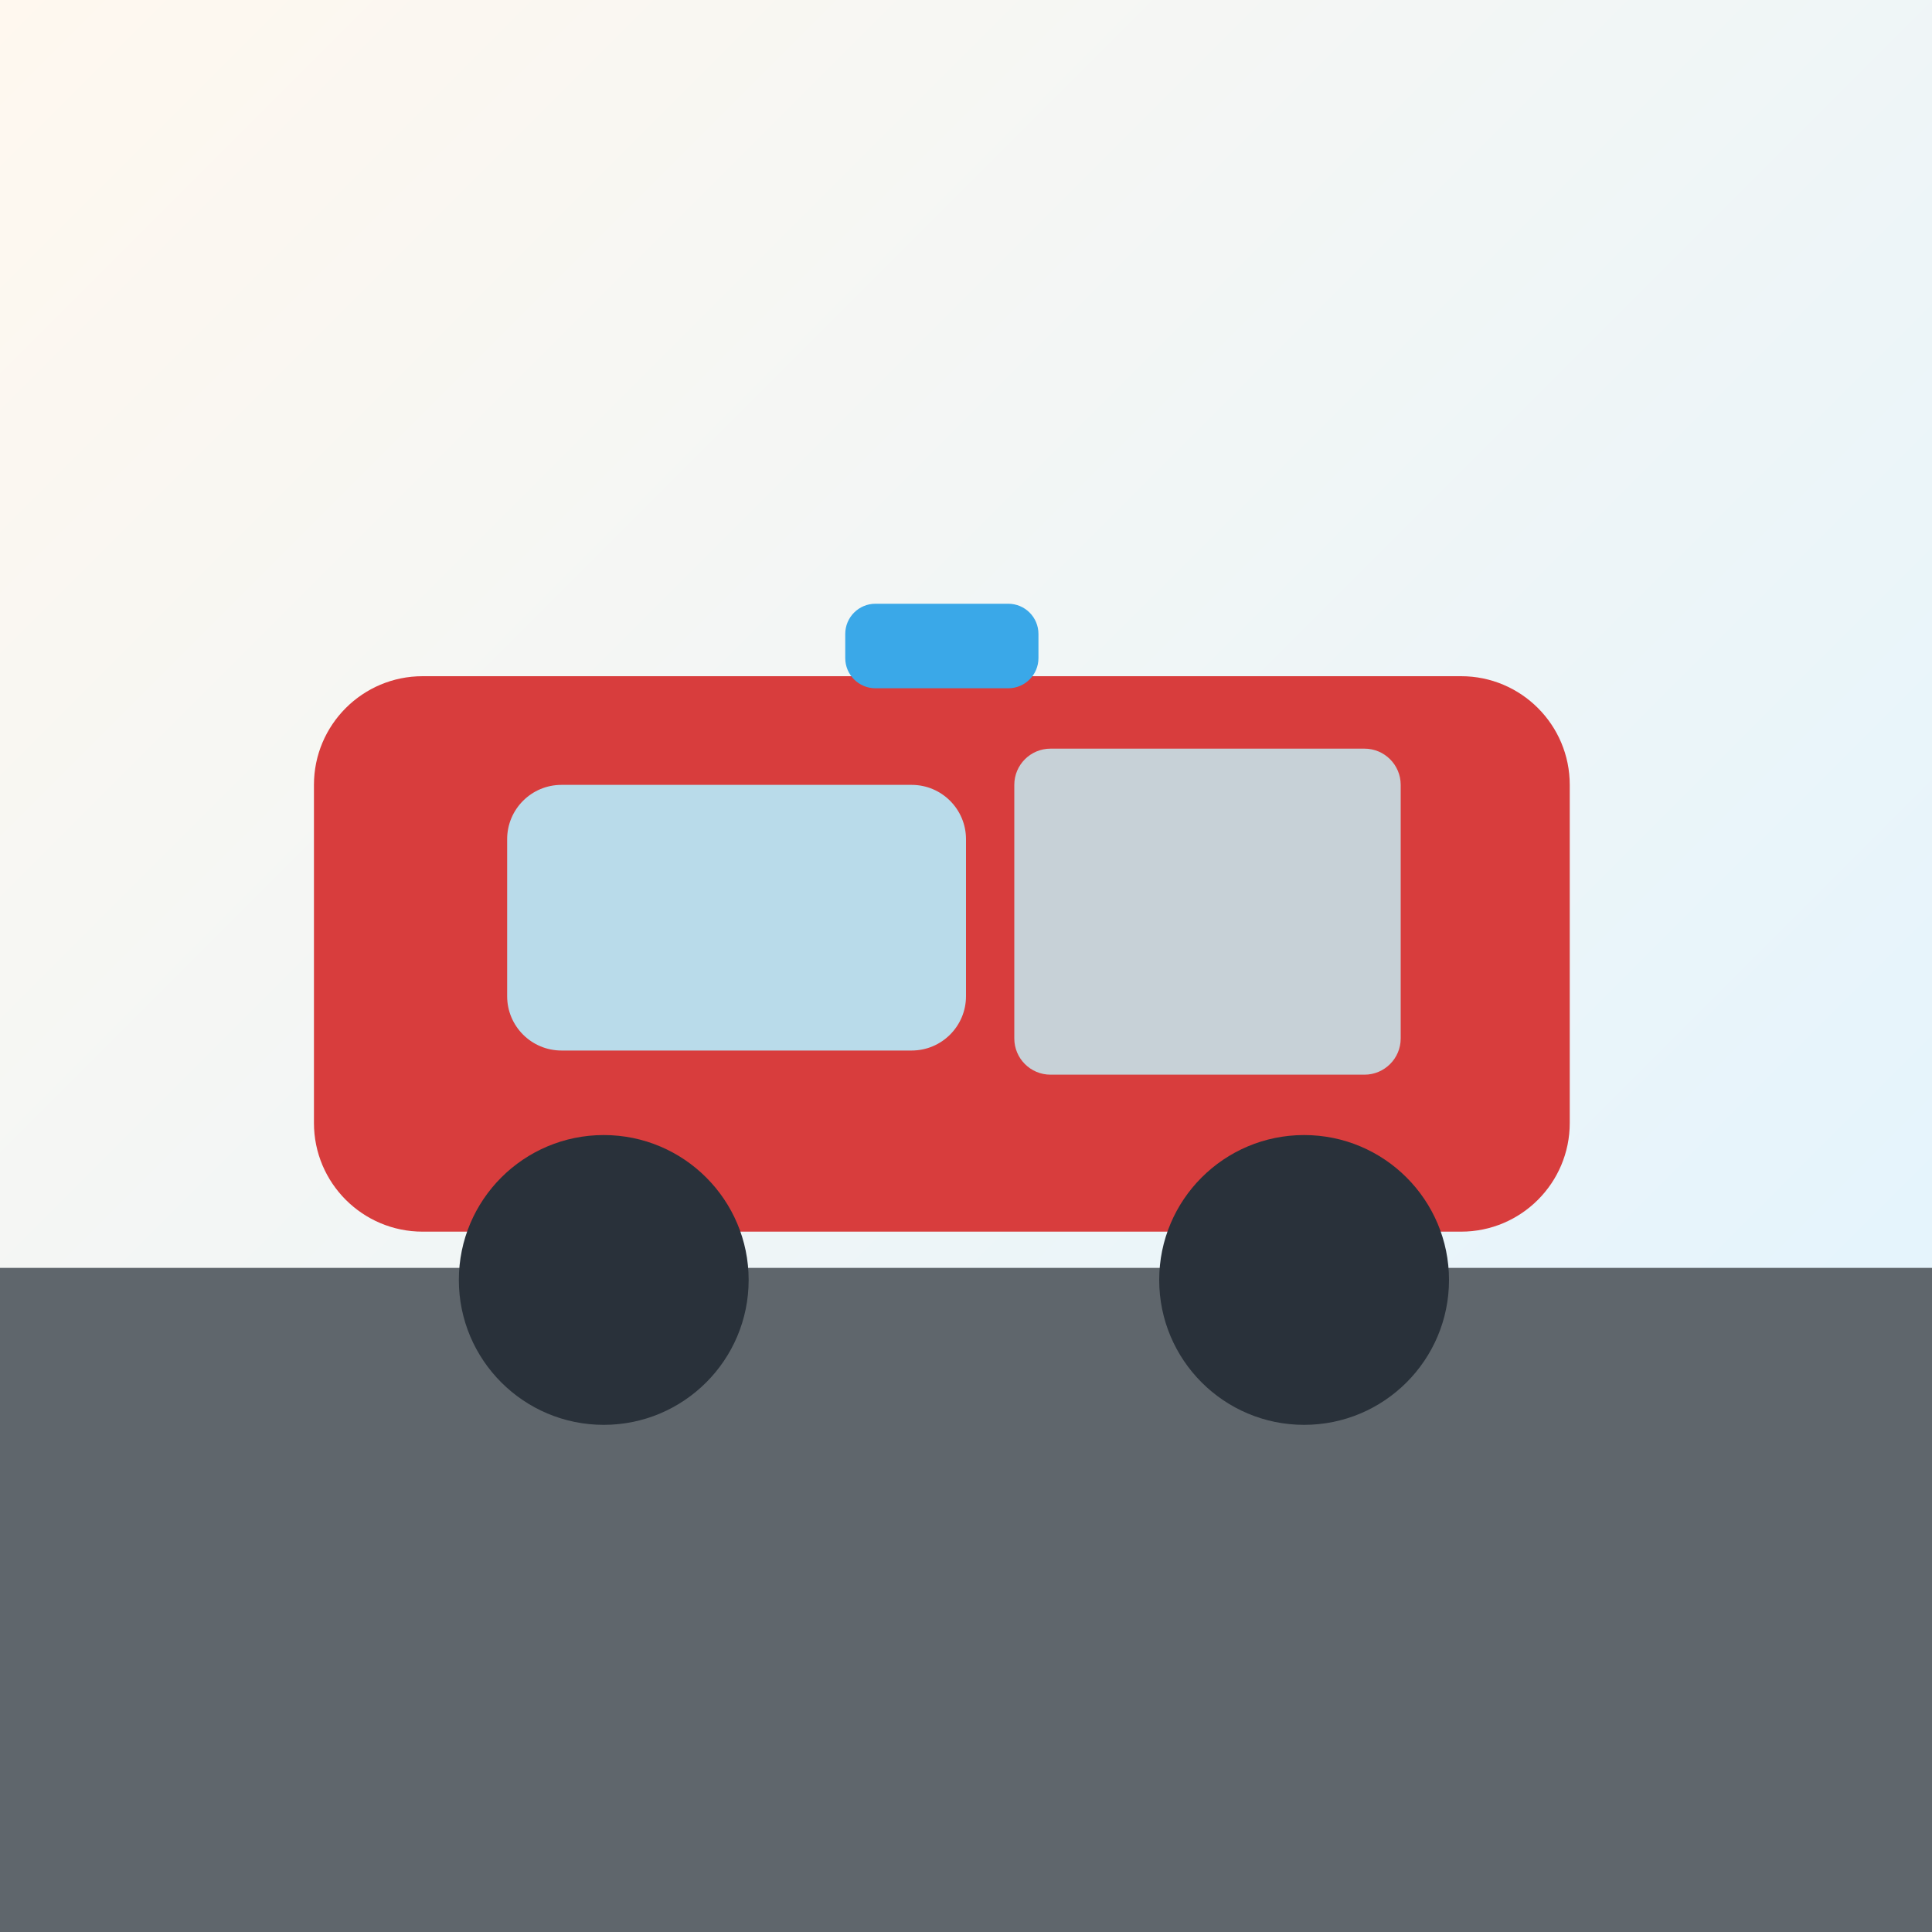
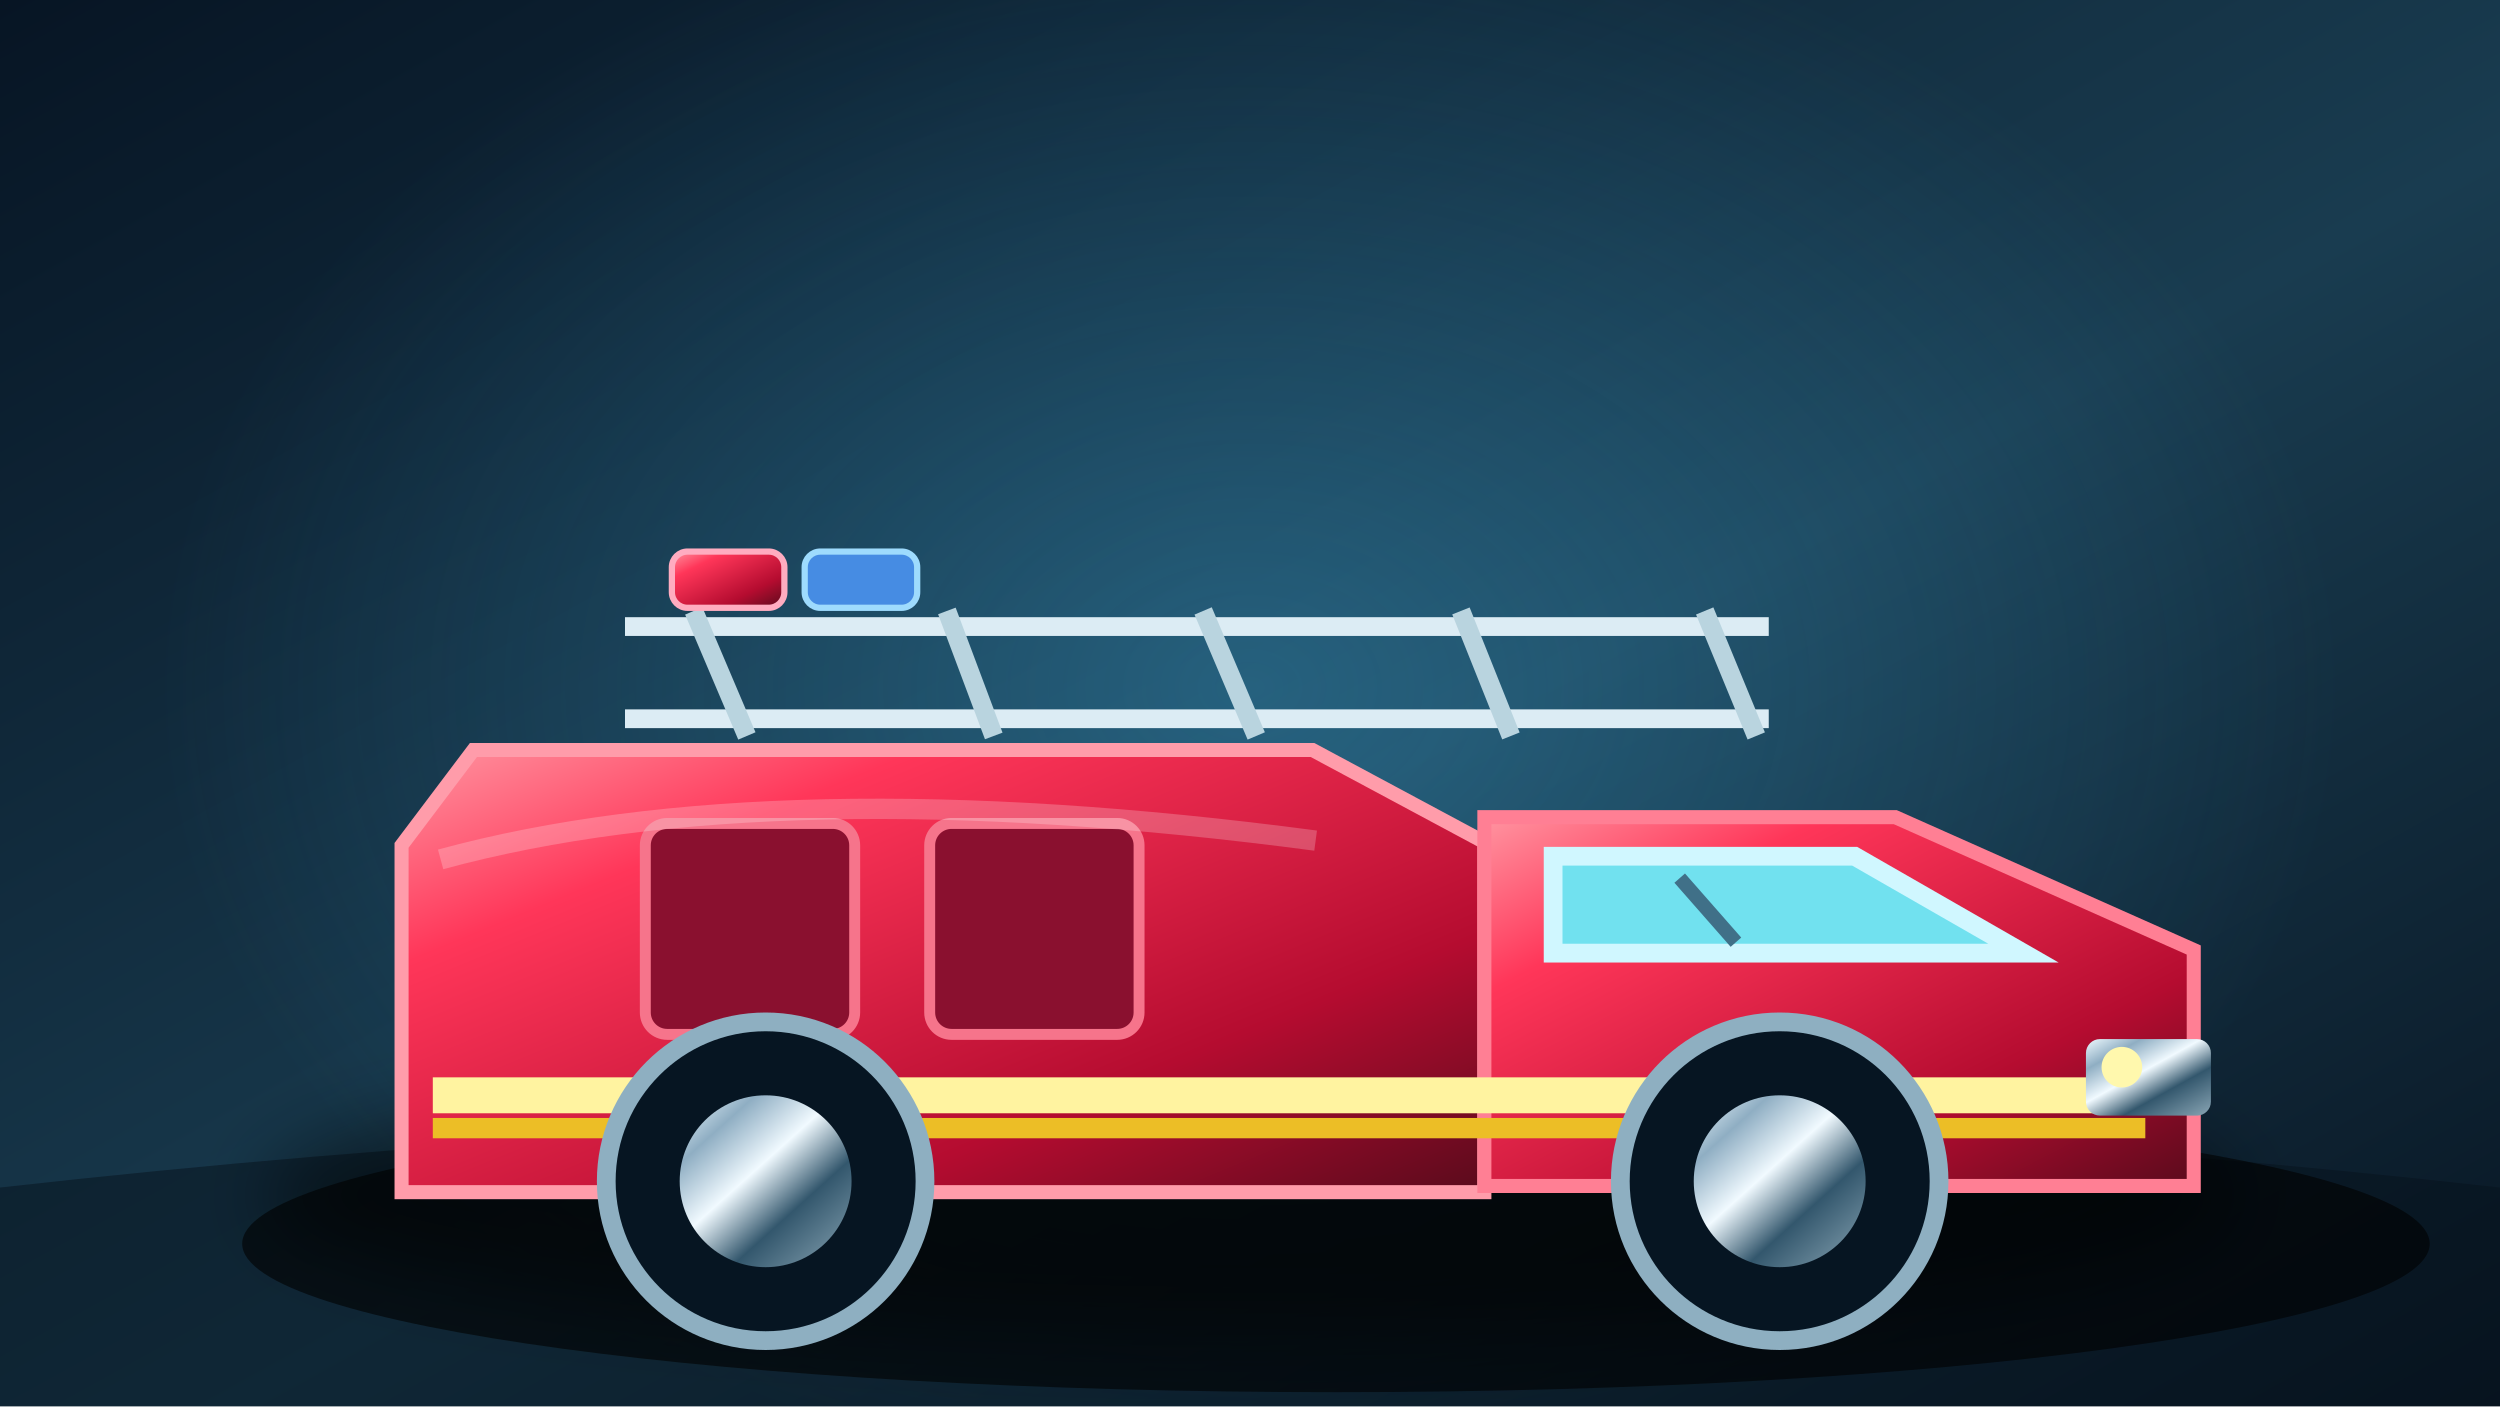
- <svg xmlns="http://www.w3.org/2000/svg" viewBox="0 0 1600 1600">
+ <svg xmlns="http://www.w3.org/2000/svg" width="1600" height="900" viewBox="0 0 1600 900">
  <defs>
-     <linearGradient id="b" x1="0" y1="0" x2="1" y2="1">
-       <stop stop-color="#fff8ef" />
-       <stop offset="1" stop-color="#dff3ff" />
+     <linearGradient id="bg" x1="0" y1="0" x2="1" y2="1">
+       <stop stop-color="#071524" />
+       <stop offset=".55" stop-color="#193c50" />
+       <stop offset="1" stop-color="#081522" />
    </linearGradient>
+     <radialGradient id="halo">
+       <stop stop-color="#47bcef" stop-opacity=".31" />
+       <stop offset="1" stop-color="#47bcef" stop-opacity="0" />
+     </radialGradient>
+     <linearGradient id="metal" x1="0" y1="0" x2=".9" y2="1">
+       <stop stop-color="#effaff" />
+       <stop offset=".22" stop-color="#8faec3" />
+       <stop offset=".46" stop-color="#f1faff" />
+       <stop offset=".7" stop-color="#33576d" />
+       <stop offset="1" stop-color="#7d9aaa" />
+     </linearGradient>
+     <linearGradient id="red" x1="0" y1="0" x2="1" y2="1">
+       <stop stop-color="#ff95a1" />
+       <stop offset=".24" stop-color="#ff3659" />
+       <stop offset=".71" stop-color="#b50c30" />
+       <stop offset="1" stop-color="#5a0b1c" />
+     </linearGradient>
+     <linearGradient id="green" x1="0" y1="0" x2="1" y2="1">
+       <stop stop-color="#adffe0" />
+       <stop offset=".24" stop-color="#18e6a1" />
+       <stop offset=".67" stop-color="#00986e" />
+       <stop offset="1" stop-color="#014d4c" />
+     </linearGradient>
+     <linearGradient id="gold" x1="0" y1="0" x2="1" y2="1">
+       <stop stop-color="#fff5bc" />
+       <stop offset=".23" stop-color="#ffd04d" />
+       <stop offset=".7" stop-color="#e7940c" />
+       <stop offset="1" stop-color="#874d12" />
+     </linearGradient>
+     <filter id="blur" x="-50%" y="-50%" width="200%" height="200%">
+       <feGaussianBlur stdDeviation="23" />
+     </filter>
  </defs>
-   <rect width="1600" height="1600" fill="url(#b)" />
-   <rect y="1050" width="1600" height="550" fill="#5f666c" />
-   <rect x="260" y="560" width="1040" height="460" rx="90" fill="#d83d3d" />
-   <rect x="420" y="650" width="380" height="220" rx="45" fill="#b9dbea" />
-   <rect x="840" y="620" width="320" height="270" rx="30" fill="#c7d1d7" />
-   <circle cx="500" cy="1060" r="120" fill="#29313a" />
-   <circle cx="1080" cy="1060" r="120" fill="#29313a" />
-   <rect x="700" y="500" width="160" height="70" rx="25" fill="#3aa8e8" />
+   <rect width="1600" height="900" fill="url(#bg)" />
+   <ellipse cx="800" cy="440" rx="700" ry="510" fill="url(#halo)" />
+   <path d="M0 760 Q800 670 1600 760 V900 H0Z" fill="#06111c" opacity=".5" />
+   <ellipse cx="800" cy="765" rx="630" ry="90" opacity=".47" fill="#000" filter="url(#blur)" />
+   <g transform="translate(155 158)">
+     <ellipse cx="700" cy="638" rx="700" ry="95" fill="#000" opacity=".6" />
+     <path d="M148 322 H685 L795 381 V605 H102 V383Z" fill="url(#red)" stroke="#ff9caa" stroke-width="9" />
+     <path d="M795 365 H1058 L1249 450 V601 H795Z" fill="url(#red)" stroke="#ff7f94" stroke-width="9" />
+     <path d="M839 390 H1032 L1140 452 H839Z" fill="#71e1ef" stroke="#d0f7ff" stroke-width="12" />
+     <path d="M920 404 L956 445" stroke="#407088" stroke-width="9" />
+     <rect x="258" y="369" width="134" height="135" rx="14" fill="#8a102f" stroke="#f6748b" stroke-width="7" />
+     <rect x="440" y="369" width="134" height="135" rx="14" fill="#8a102f" stroke="#f6748b" stroke-width="7" />
+     <path d="M122 543 H1218" stroke="#fff3a0" stroke-width="23" />
+     <path d="M122 564 H1218" stroke="#ecbe26" stroke-width="13" />
+     <path d="M262 284 H976" stroke="url(#metal)" stroke-width="27" stroke-linecap="round" />
+     <path d="M245 243 H977 M245 302 H977" stroke="#dcecf4" stroke-width="12" />
+     <path d="M289 233 L323 313 M451 233 L481 313 M615 233 L649 313 M780 233 L812 313 M936 233 L969 313" stroke="#b9d4df" stroke-width="12" />
+     <rect x="275" y="195" width="72" height="36" rx="10" fill="url(#red)" stroke="#ffacc0" stroke-width="4" />
+     <rect x="360" y="195" width="72" height="36" rx="10" fill="#468ce3" stroke="#9edbfd" stroke-width="4" />
+     <circle cx="335" cy="598" r="102" fill="#061522" stroke="#8eafc1" stroke-width="12" />
+     <circle cx="335" cy="598" r="55" fill="url(#metal)" />
+     <circle cx="984" cy="598" r="102" fill="#061522" stroke="#8eafc1" stroke-width="12" />
+     <circle cx="984" cy="598" r="55" fill="url(#metal)" />
+     <rect x="1180" y="507" width="80" height="49" rx="9" fill="url(#metal)" />
+     <circle cx="1203" cy="525" r="13" fill="#fff8ad" />
+     <path d="M127 392 Q340 334 687 380" stroke="#fff" stroke-opacity=".22" stroke-width="13" fill="none" />
+   </g>
</svg>
